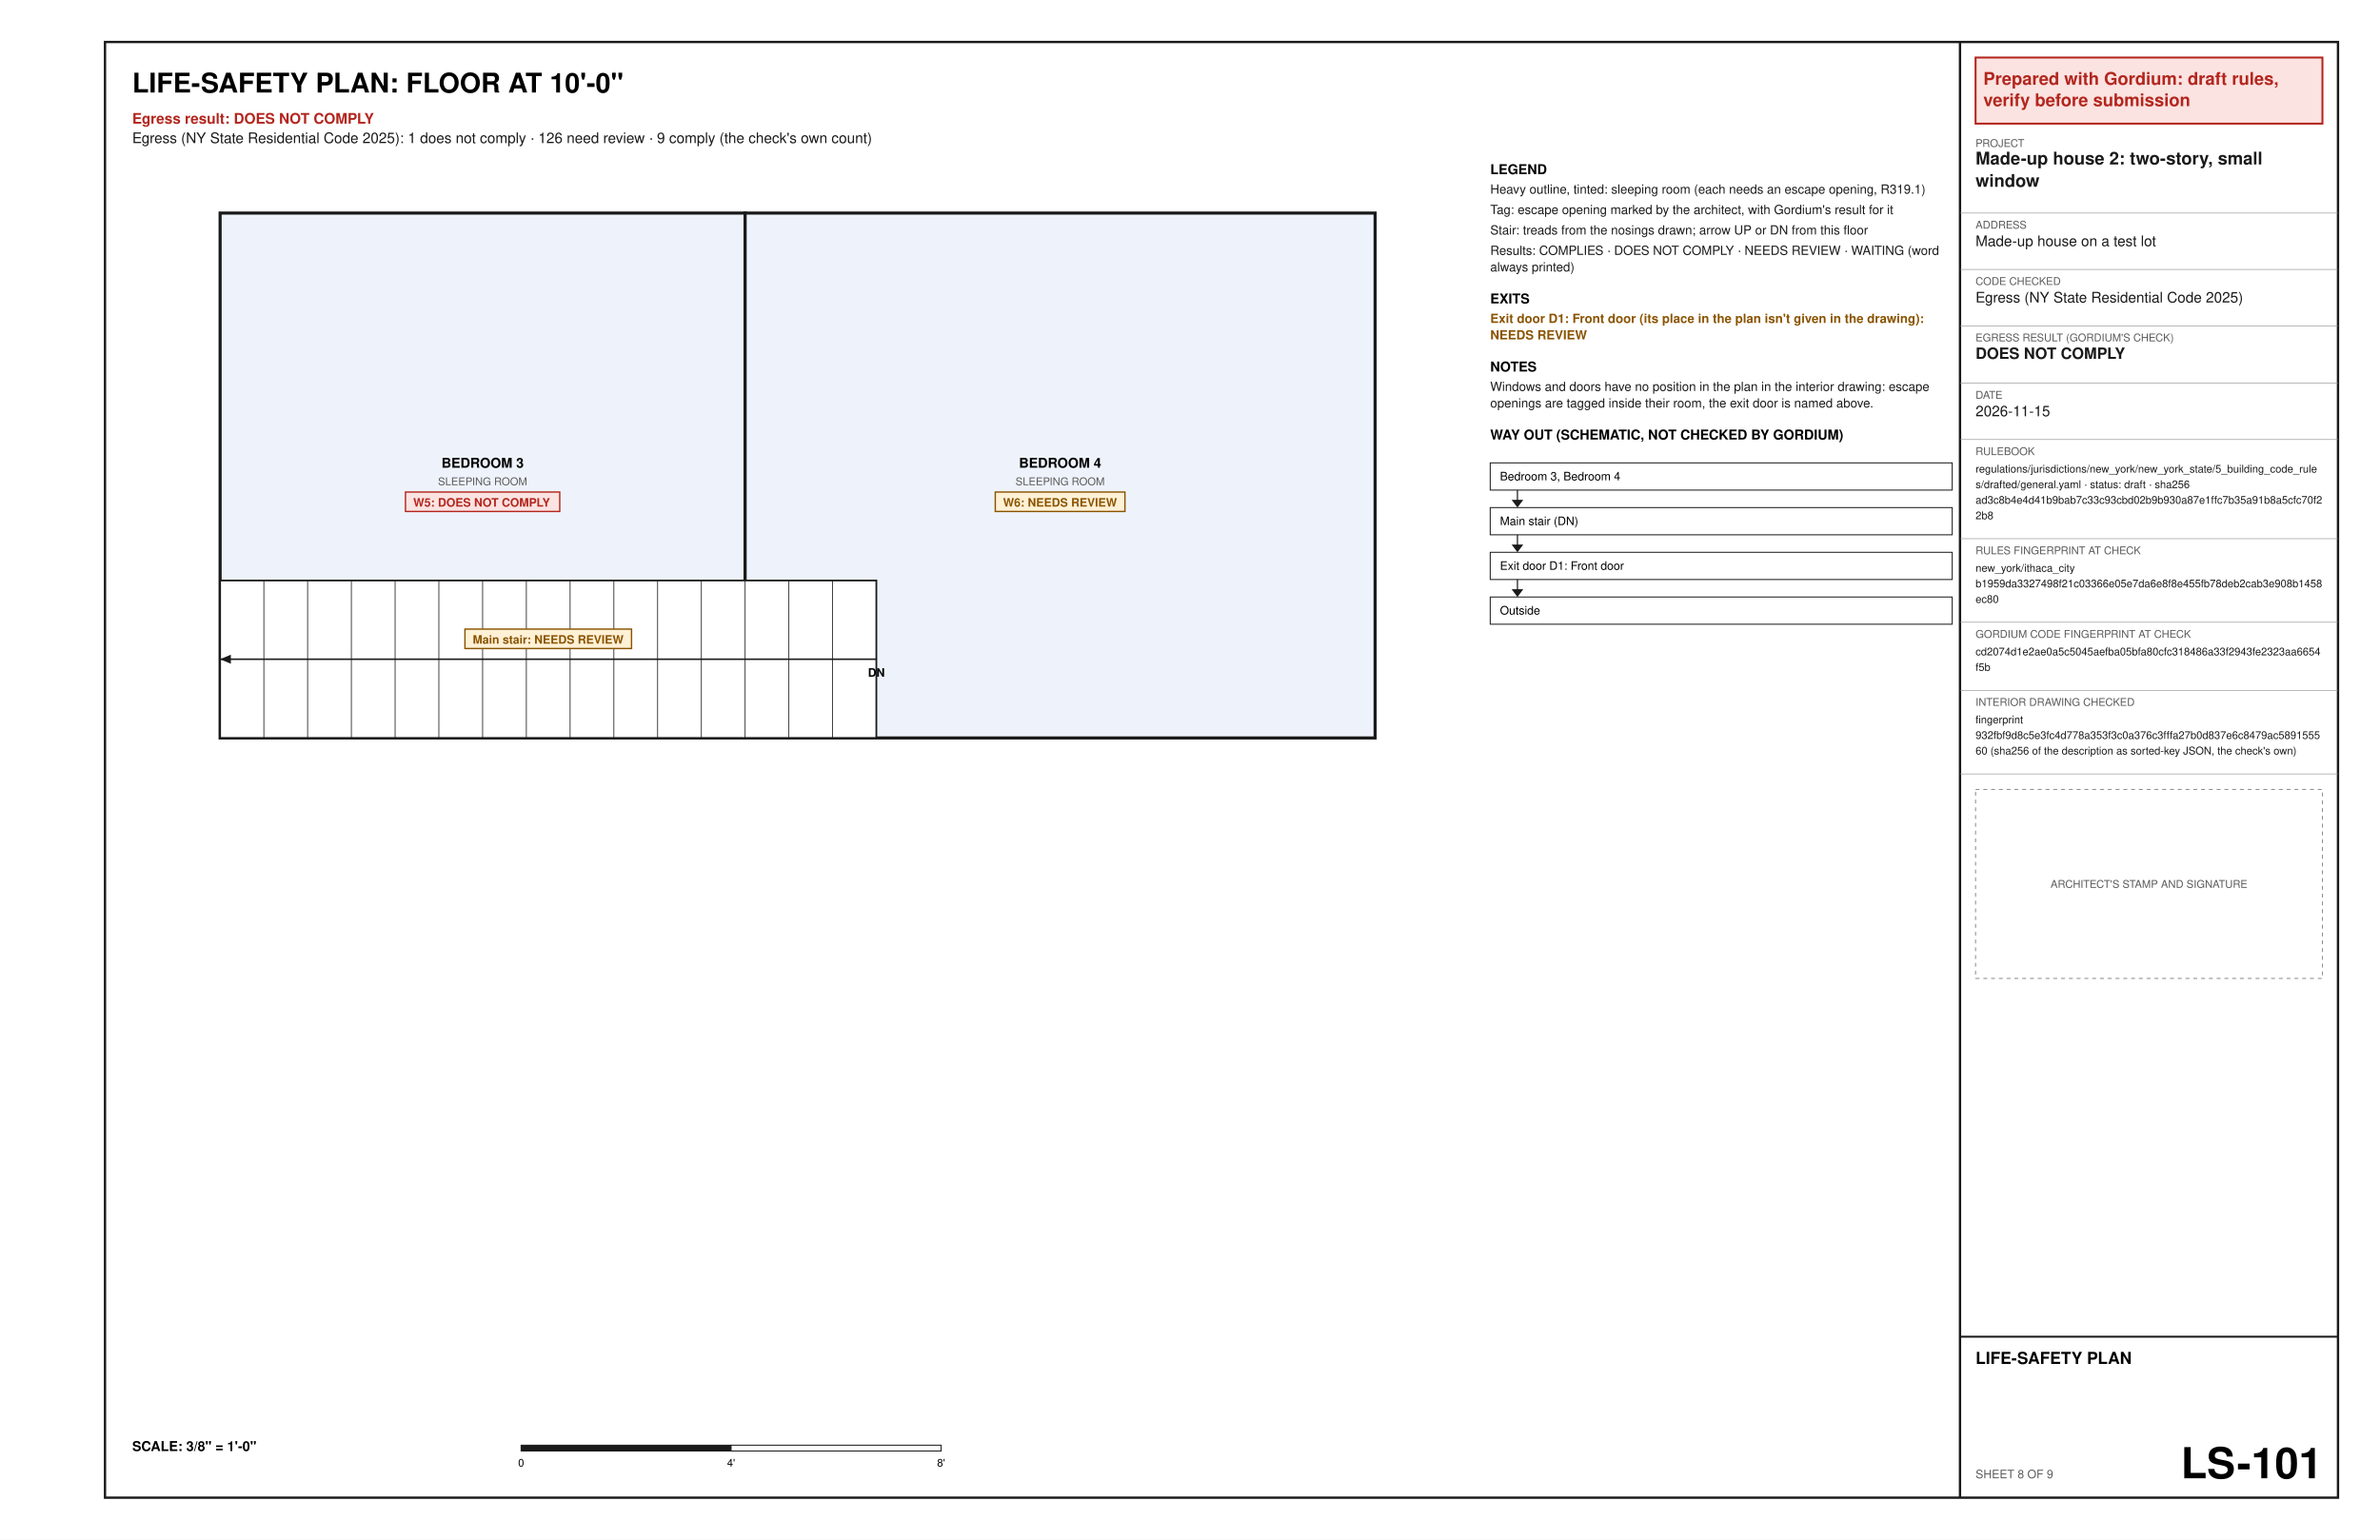
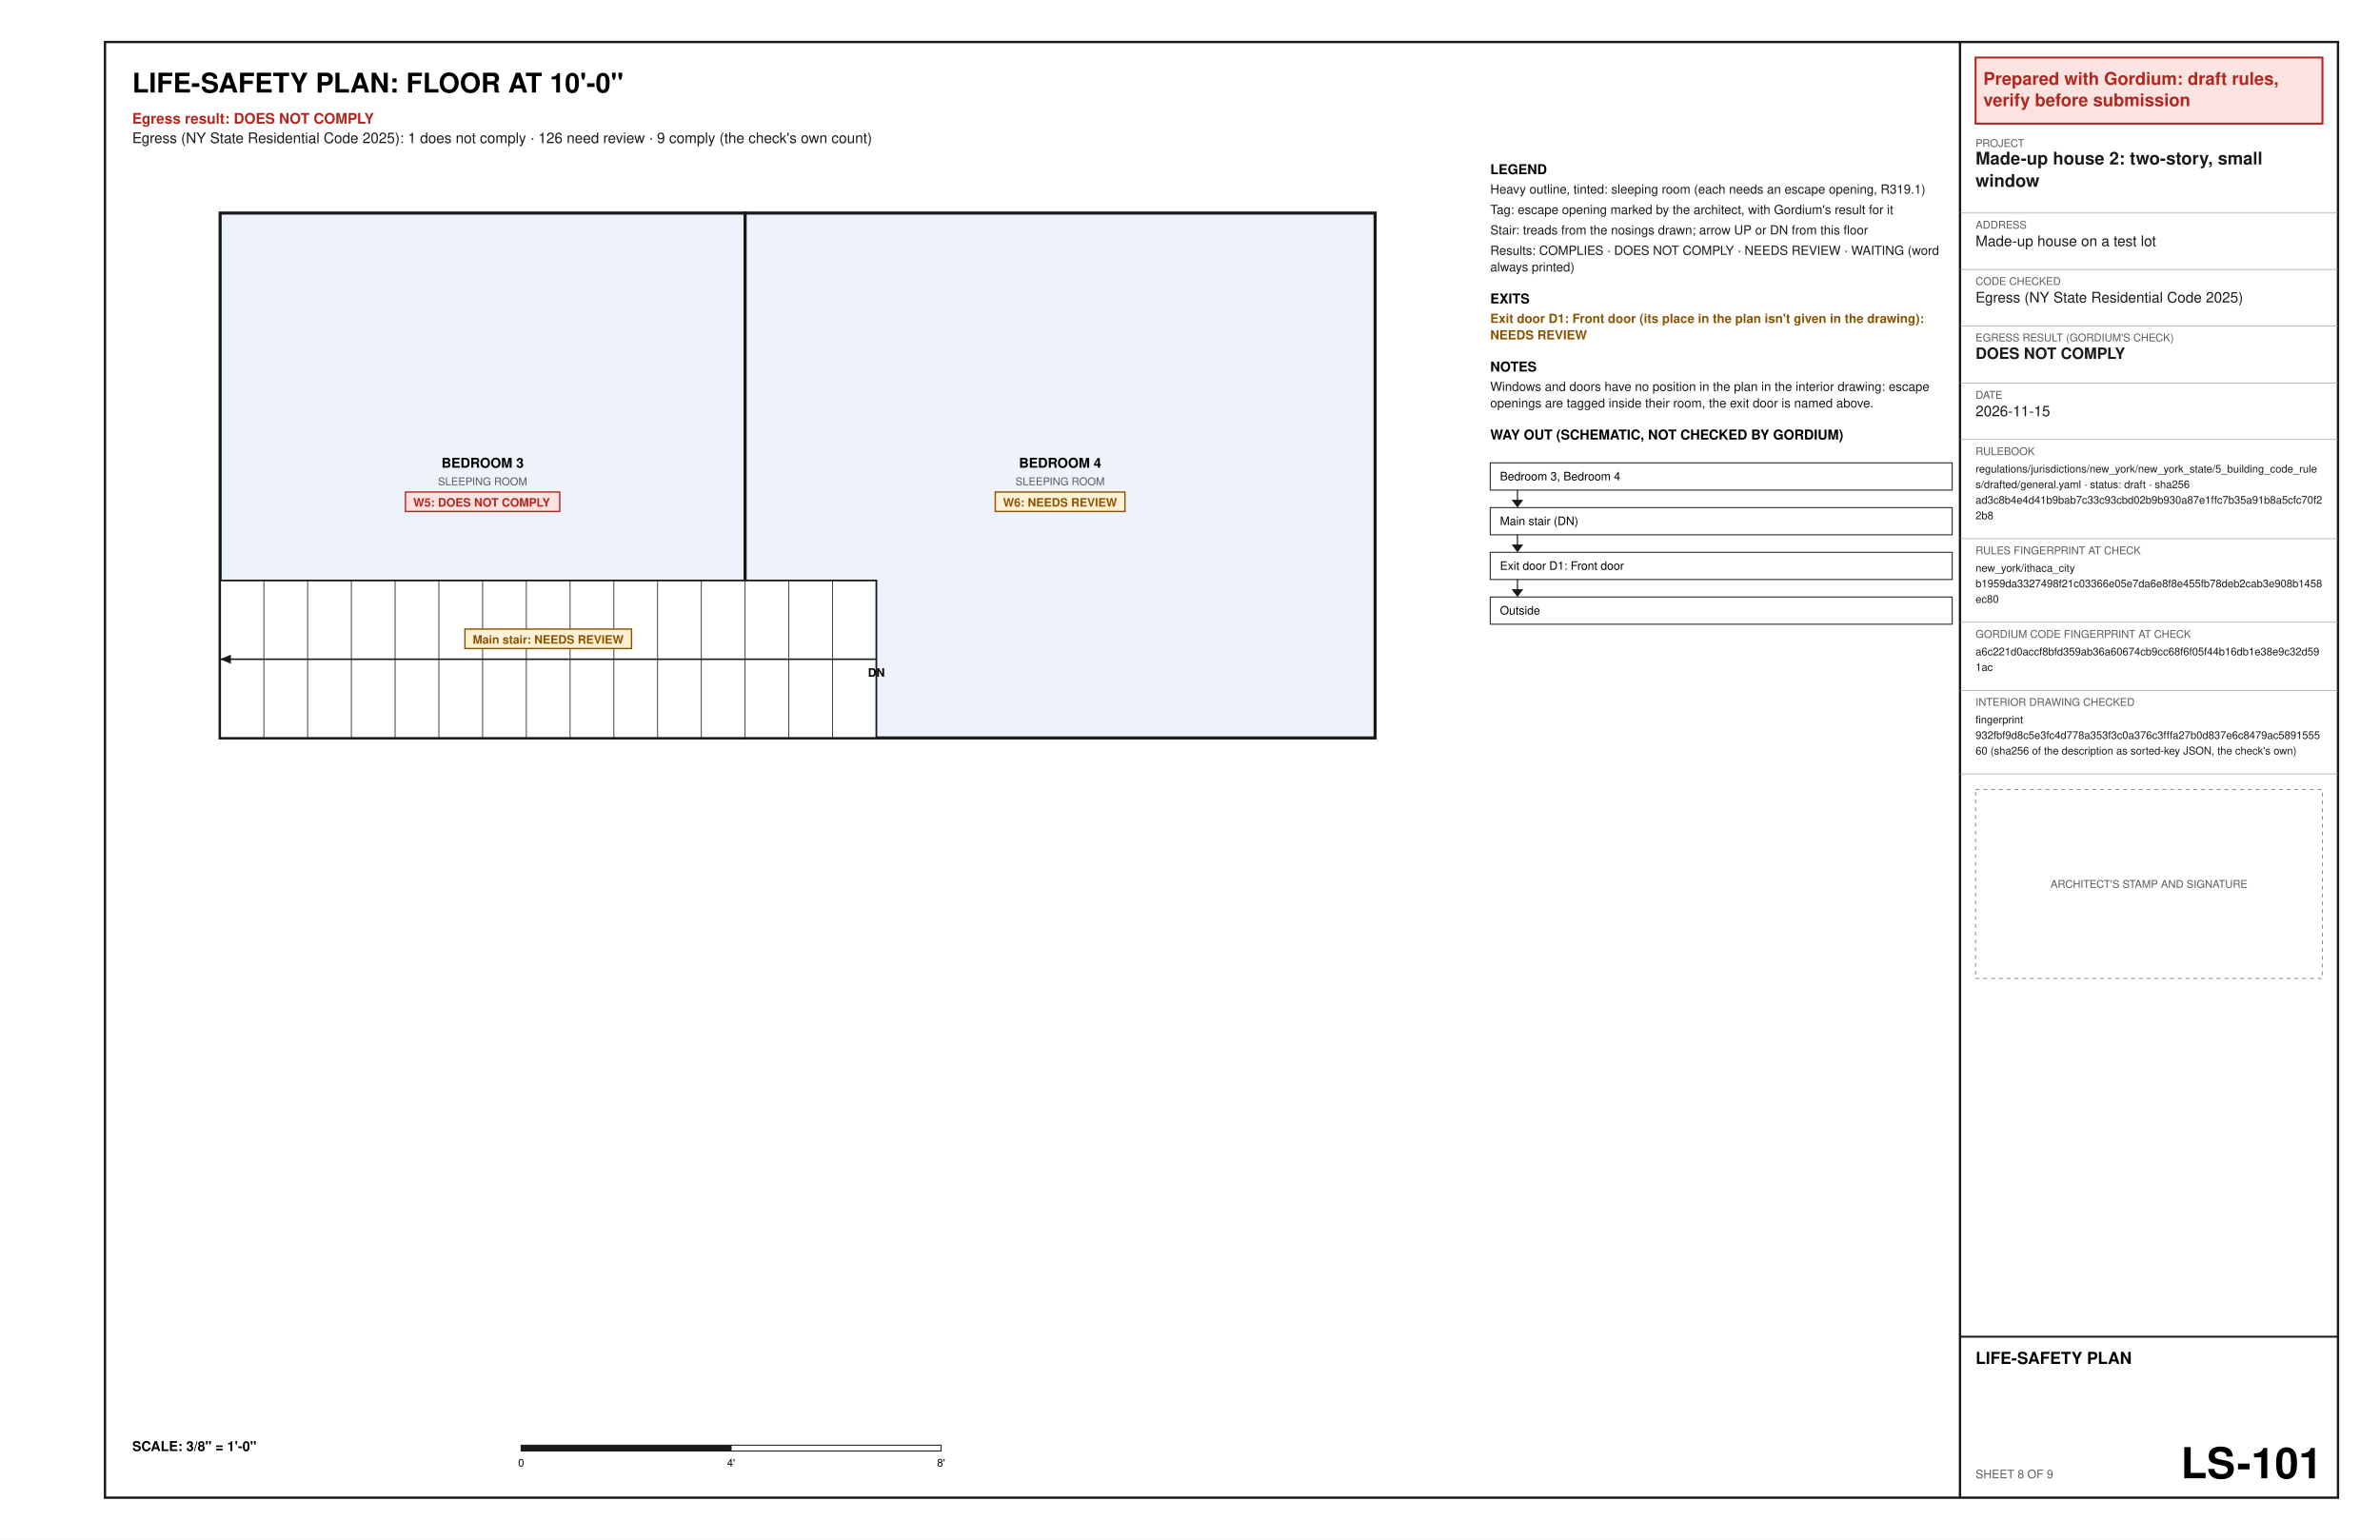
<svg xmlns="http://www.w3.org/2000/svg" width="17in" height="11in" viewBox="0 0 1224 792" font-family="Helvetica, Arial, sans-serif">
  <rect x="0" y="0" width="1224" height="792" fill="#ffffff" />
  <text x="68" y="47.6" font-size="14" font-weight="bold" text-anchor="start" fill="#000000" xml:space="preserve">LIFE-SAFETY PLAN: FLOOR AT 10'-0"</text>
  <text x="68" y="63.6" font-size="7.5" font-weight="bold" text-anchor="start" fill="#b3261e" xml:space="preserve">Egress result: DOES NOT COMPLY</text>
  <text x="68" y="73.6" font-size="7.5" text-anchor="start" fill="#1a1a1a" xml:space="preserve">Egress (NY State Residential Code 2025): 1 does not comply · 126 need review · 9 comply (the check's own count)</text>
  <polygon points="113.2,379.6 383.2,379.6 383.2,109.6 113.2,109.6" fill="#eef3fb" stroke="#1a1a1a" stroke-width="1.6" />
  <text x="248.2" y="240.6" font-size="7" font-weight="bold" text-anchor="middle" fill="#000000" xml:space="preserve">BEDROOM 3</text>
  <text x="248.2" y="249.6" font-size="5.5" text-anchor="middle" fill="#5a5a5a" xml:space="preserve">SLEEPING ROOM</text>
  <polygon points="208.53,253.1 287.87,253.1 287.87,263.1 208.53,263.1" fill="#fbe3e1" stroke="#b3261e" stroke-width="0.7" />
  <text x="212.53" y="260.6" font-size="6" font-weight="bold" text-anchor="start" fill="#b3261e" xml:space="preserve">W5: DOES NOT COMPLY</text>
  <polygon points="383.2,379.6 707.2,379.6 707.2,109.6 383.2,109.6" fill="#eef3fb" stroke="#1a1a1a" stroke-width="1.6" />
  <text x="545.2" y="240.6" font-size="7" font-weight="bold" text-anchor="middle" fill="#000000" xml:space="preserve">BEDROOM 4</text>
  <text x="545.2" y="249.6" font-size="5.5" text-anchor="middle" fill="#5a5a5a" xml:space="preserve">SLEEPING ROOM</text>
  <polygon points="511.86,253.1 578.54,253.1 578.54,263.1 511.86,263.1" fill="#fff1d6" stroke="#8a5300" stroke-width="0.7" />
  <text x="515.86" y="260.6" font-size="6" font-weight="bold" text-anchor="start" fill="#8a5300" xml:space="preserve">W6: NEEDS REVIEW</text>
  <polygon points="113.2,379.6 113.2,298.6 450.7,298.6 450.7,379.6" fill="#ffffff" stroke="#1a1a1a" stroke-width="0.9" />
  <line x1="135.7" y1="379.6" x2="135.7" y2="298.6" stroke="#1a1a1a" stroke-width="0.4" />
  <line x1="158.2" y1="379.6" x2="158.2" y2="298.6" stroke="#1a1a1a" stroke-width="0.4" />
  <line x1="180.7" y1="379.6" x2="180.7" y2="298.6" stroke="#1a1a1a" stroke-width="0.4" />
  <line x1="203.2" y1="379.6" x2="203.2" y2="298.6" stroke="#1a1a1a" stroke-width="0.4" />
  <line x1="225.7" y1="379.6" x2="225.7" y2="298.6" stroke="#1a1a1a" stroke-width="0.4" />
  <line x1="248.2" y1="379.6" x2="248.2" y2="298.6" stroke="#1a1a1a" stroke-width="0.4" />
  <line x1="270.7" y1="379.6" x2="270.7" y2="298.6" stroke="#1a1a1a" stroke-width="0.4" />
  <line x1="293.2" y1="379.6" x2="293.2" y2="298.6" stroke="#1a1a1a" stroke-width="0.4" />
  <line x1="315.7" y1="379.6" x2="315.7" y2="298.6" stroke="#1a1a1a" stroke-width="0.4" />
  <line x1="338.2" y1="379.6" x2="338.2" y2="298.6" stroke="#1a1a1a" stroke-width="0.4" />
  <line x1="360.7" y1="379.6" x2="360.7" y2="298.6" stroke="#1a1a1a" stroke-width="0.4" />
  <line x1="383.2" y1="379.6" x2="383.2" y2="298.6" stroke="#1a1a1a" stroke-width="0.4" />
  <line x1="405.7" y1="379.6" x2="405.7" y2="298.6" stroke="#1a1a1a" stroke-width="0.4" />
  <line x1="428.2" y1="379.6" x2="428.2" y2="298.6" stroke="#1a1a1a" stroke-width="0.4" />
  <line x1="450.7" y1="339.1" x2="113.2" y2="339.1" stroke="#1a1a1a" stroke-width="0.8" />
  <polygon points="113.2,339.1 118.73,336.76 118.73,341.44" fill="#1a1a1a" />
  <text x="450.7" y="348.1" font-size="6" font-weight="bold" text-anchor="middle" fill="#000000" xml:space="preserve">DN</text>
  <polygon points="239.11,323.6 324.79,323.6 324.79,333.6 239.11,333.6" fill="#fff1d6" stroke="#8a5300" stroke-width="0.7" />
  <text x="243.11" y="331.1" font-size="6" font-weight="bold" text-anchor="start" fill="#8a5300" xml:space="preserve">Main stair: NEEDS REVIEW</text>
  <text x="68" y="746.4" font-size="7" font-weight="bold" text-anchor="start" fill="#000000" xml:space="preserve">SCALE: 3/8" = 1'-0"</text>
  <polygon points="268,743.4 376,743.4 376,746.4 268,746.4" fill="#1a1a1a" stroke="#1a1a1a" stroke-width="0.5" />
  <polygon points="376,743.4 484,743.4 484,746.4 376,746.4" fill="#ffffff" stroke="#1a1a1a" stroke-width="0.5" />
  <text x="268" y="754.4" font-size="5.5" text-anchor="middle" fill="#000000" xml:space="preserve">0</text>
  <text x="376" y="754.4" font-size="5.5" text-anchor="middle" fill="#000000" xml:space="preserve">4'</text>
  <text x="484" y="754.4" font-size="5.5" text-anchor="middle" fill="#000000" xml:space="preserve">8'</text>
  <text x="766.4" y="89.6" font-size="7" font-weight="bold" text-anchor="start" fill="#000000" xml:space="preserve">LEGEND</text>
  <text x="766.4" y="99.6" font-size="6.5" text-anchor="start" fill="#1a1a1a" xml:space="preserve">Heavy outline, tinted: sleeping room (each needs an escape opening, R319.1)</text>
  <text x="766.4" y="110.1" font-size="6.5" text-anchor="start" fill="#1a1a1a" xml:space="preserve">Tag: escape opening marked by the architect, with Gordium's result for it</text>
  <text x="766.4" y="120.6" font-size="6.5" text-anchor="start" fill="#1a1a1a" xml:space="preserve">Stair: treads from the nosings drawn; arrow UP or DN from this floor</text>
  <text x="766.4" y="131.1" font-size="6.5" text-anchor="start" fill="#1a1a1a" xml:space="preserve">Results: COMPLIES · DOES NOT COMPLY · NEEDS REVIEW · WAITING (word</text>
  <text x="766.4" y="139.6" font-size="6.5" text-anchor="start" fill="#1a1a1a" xml:space="preserve">always printed)</text>
  <text x="766.4" y="156.1" font-size="7" font-weight="bold" text-anchor="start" fill="#000000" xml:space="preserve">EXITS</text>
  <text x="766.4" y="166.1" font-size="6.5" font-weight="bold" text-anchor="start" fill="#8a5300" xml:space="preserve">Exit door D1: Front door (its place in the plan isn't given in the drawing):</text>
  <text x="766.4" y="174.6" font-size="6.5" font-weight="bold" text-anchor="start" fill="#8a5300" xml:space="preserve">NEEDS REVIEW</text>
  <text x="766.4" y="191.1" font-size="7" font-weight="bold" text-anchor="start" fill="#000000" xml:space="preserve">NOTES</text>
  <text x="766.4" y="201.1" font-size="6.5" text-anchor="start" fill="#1a1a1a" xml:space="preserve">Windows and doors have no position in the plan in the interior drawing: escape</text>
  <text x="766.4" y="209.6" font-size="6.5" text-anchor="start" fill="#1a1a1a" xml:space="preserve">openings are tagged inside their room, the exit door is named above.</text>
  <text x="766.4" y="226.1" font-size="7" font-weight="bold" text-anchor="start" fill="#000000" xml:space="preserve">WAY OUT (SCHEMATIC, NOT CHECKED BY GORDIUM)</text>
  <polygon points="766.4,238.1 1004,238.1 1004,252.1 766.4,252.1" fill="none" stroke="#1a1a1a" stroke-width="0.5" />
  <text x="771.4" y="247.1" font-size="6" text-anchor="start" fill="#000000" xml:space="preserve">Bedroom 3, Bedroom 4</text>
  <line x1="780.4" y1="252.1" x2="780.4" y2="260.1" stroke="#1a1a1a" stroke-width="0.6" />
  <polygon points="777.4,257.1 783.4,257.1 780.4,261.1" fill="#1a1a1a" />
  <polygon points="766.4,261.1 1004,261.1 1004,275.1 766.4,275.1" fill="none" stroke="#1a1a1a" stroke-width="0.5" />
  <text x="771.4" y="270.1" font-size="6" text-anchor="start" fill="#000000" xml:space="preserve">Main stair (DN)</text>
  <line x1="780.4" y1="275.1" x2="780.4" y2="283.1" stroke="#1a1a1a" stroke-width="0.6" />
  <polygon points="777.4,280.1 783.4,280.1 780.4,284.1" fill="#1a1a1a" />
  <polygon points="766.4,284.1 1004,284.1 1004,298.1 766.4,298.1" fill="none" stroke="#1a1a1a" stroke-width="0.5" />
  <text x="771.4" y="293.1" font-size="6" text-anchor="start" fill="#000000" xml:space="preserve">Exit door D1: Front door</text>
  <line x1="780.4" y1="298.1" x2="780.4" y2="306.1" stroke="#1a1a1a" stroke-width="0.6" />
  <polygon points="777.4,303.1 783.4,303.1 780.4,307.1" fill="#1a1a1a" />
  <polygon points="766.4,307.1 1004,307.1 1004,321.1 766.4,321.1" fill="none" stroke="#1a1a1a" stroke-width="0.5" />
  <text x="771.4" y="316.1" font-size="6" text-anchor="start" fill="#000000" xml:space="preserve">Outside</text>
  <polygon points="54,21.6 1202.4,21.6 1202.4,770.4 54,770.4" fill="none" stroke="#1a1a1a" stroke-width="1.2" />
  <line x1="1008" y1="21.6" x2="1008" y2="770.4" stroke="#1a1a1a" stroke-width="1.2" />
  <polygon points="1016,29.6 1194.4,29.6 1194.4,63.6 1016,63.6" fill="#fbe3e1" stroke="#b3261e" stroke-width="1" />
  <text x="1020" y="43.6" font-size="9" font-weight="bold" text-anchor="start" fill="#b3261e" xml:space="preserve">Prepared with Gordium: draft rules,</text>
  <text x="1020" y="54.6" font-size="9" font-weight="bold" text-anchor="start" fill="#b3261e" xml:space="preserve">verify before submission</text>
  <text x="1016" y="75.6" font-size="5.5" text-anchor="start" fill="#5a5a5a" xml:space="preserve">PROJECT</text>
  <text x="1016" y="84.6" font-size="9" font-weight="bold" text-anchor="start" fill="#1a1a1a" xml:space="preserve">Made-up house 2: two-story, small</text>
  <text x="1016" y="96.1" font-size="9" font-weight="bold" text-anchor="start" fill="#1a1a1a" xml:space="preserve">window</text>
  <line x1="1008" y1="109.6" x2="1202.4" y2="109.6" stroke="#8c8c8c" stroke-width="0.3" />
  <text x="1016" y="117.6" font-size="5.5" text-anchor="start" fill="#5a5a5a" xml:space="preserve">ADDRESS</text>
  <text x="1016" y="126.6" font-size="7.5" text-anchor="start" fill="#1a1a1a" xml:space="preserve">Made-up house on a test lot</text>
  <line x1="1008" y1="138.6" x2="1202.4" y2="138.6" stroke="#8c8c8c" stroke-width="0.3" />
  <text x="1016" y="146.6" font-size="5.5" text-anchor="start" fill="#5a5a5a" xml:space="preserve">CODE CHECKED</text>
  <text x="1016" y="155.6" font-size="7.5" text-anchor="start" fill="#1a1a1a" xml:space="preserve">Egress (NY State Residential Code 2025)</text>
  <line x1="1008" y1="167.6" x2="1202.4" y2="167.6" stroke="#8c8c8c" stroke-width="0.3" />
  <text x="1016" y="175.6" font-size="5.5" text-anchor="start" fill="#5a5a5a" xml:space="preserve">EGRESS RESULT (GORDIUM'S CHECK)</text>
  <text x="1016" y="184.6" font-size="8" font-weight="bold" text-anchor="start" fill="#1a1a1a" xml:space="preserve">DOES NOT COMPLY</text>
  <line x1="1008" y1="197.1" x2="1202.4" y2="197.1" stroke="#8c8c8c" stroke-width="0.3" />
  <text x="1016" y="205.1" font-size="5.5" text-anchor="start" fill="#5a5a5a" xml:space="preserve">DATE</text>
  <text x="1016" y="214.1" font-size="7.5" text-anchor="start" fill="#1a1a1a" xml:space="preserve">2026-11-15</text>
  <line x1="1008" y1="226.1" x2="1202.4" y2="226.1" stroke="#8c8c8c" stroke-width="0.3" />
  <text x="1016" y="234.1" font-size="5.5" text-anchor="start" fill="#5a5a5a" xml:space="preserve">RULEBOOK</text>
  <text x="1016" y="243.1" font-size="5.5" text-anchor="start" fill="#1a1a1a" xml:space="preserve">regulations/jurisdictions/new_york/new_york_state/5_building_code_rule</text>
  <text x="1016" y="251.1" font-size="5.5" text-anchor="start" fill="#1a1a1a" xml:space="preserve">s/drafted/general.yaml · status: draft · sha256</text>
  <text x="1016" y="259.1" font-size="5.5" text-anchor="start" fill="#1a1a1a" xml:space="preserve">ad3c8b4e4d41b9bab7c33c93cbd02b9b930a87e1ffc7b35a91b8a5cfc70f2</text>
  <text x="1016" y="267.1" font-size="5.5" text-anchor="start" fill="#1a1a1a" xml:space="preserve">2b8</text>
  <line x1="1008" y1="277.1" x2="1202.4" y2="277.1" stroke="#8c8c8c" stroke-width="0.3" />
  <text x="1016" y="285.1" font-size="5.5" text-anchor="start" fill="#5a5a5a" xml:space="preserve">RULES FINGERPRINT AT CHECK</text>
  <text x="1016" y="294.1" font-size="5.5" text-anchor="start" fill="#1a1a1a" xml:space="preserve">new_york/ithaca_city</text>
  <text x="1016" y="302.1" font-size="5.5" text-anchor="start" fill="#1a1a1a" xml:space="preserve">b1959da3327498f21c03366e05e7da6e8f8e455fb78deb2cab3e908b1458</text>
  <text x="1016" y="310.1" font-size="5.5" text-anchor="start" fill="#1a1a1a" xml:space="preserve">ec80</text>
  <line x1="1008" y1="320.1" x2="1202.4" y2="320.1" stroke="#8c8c8c" stroke-width="0.3" />
  <text x="1016" y="328.1" font-size="5.5" text-anchor="start" fill="#5a5a5a" xml:space="preserve">GORDIUM CODE FINGERPRINT AT CHECK</text>
-   <text x="1016" y="337.1" font-size="5.5" text-anchor="start" fill="#1a1a1a" xml:space="preserve">cd2074d1e2ae0a5c5045aefba05bfa80cfc318486a33f2943fe2323aa6654</text>
-   <text x="1016" y="345.1" font-size="5.5" text-anchor="start" fill="#1a1a1a" xml:space="preserve">f5b</text>
+   <text x="1016" y="337.1" font-size="5.5" text-anchor="start" fill="#1a1a1a" xml:space="preserve">a6c221d0accf8bfd359ab36a60674cb9cc68f6f05f44b16db1e38e9c32d59</text>
+   <text x="1016" y="345.1" font-size="5.5" text-anchor="start" fill="#1a1a1a" xml:space="preserve">1ac</text>
  <line x1="1008" y1="355.1" x2="1202.4" y2="355.1" stroke="#8c8c8c" stroke-width="0.3" />
  <text x="1016" y="363.1" font-size="5.5" text-anchor="start" fill="#5a5a5a" xml:space="preserve">INTERIOR DRAWING CHECKED</text>
  <text x="1016" y="372.1" font-size="5.5" text-anchor="start" fill="#1a1a1a" xml:space="preserve">fingerprint</text>
  <text x="1016" y="380.1" font-size="5.5" text-anchor="start" fill="#1a1a1a" xml:space="preserve">932fbf9d8c5e3fc4d778a353f3c0a376c3fffa27b0d837e6c8479ac5891555</text>
  <text x="1016" y="388.1" font-size="5.5" text-anchor="start" fill="#1a1a1a" xml:space="preserve">60 (sha256 of the description as sorted-key JSON, the check's own)</text>
  <line x1="1008" y1="398.1" x2="1202.4" y2="398.1" stroke="#8c8c8c" stroke-width="0.3" />
  <polygon points="1016,406.1 1194.4,406.1 1194.4,503.3 1016,503.3" fill="none" stroke="#8c8c8c" stroke-width="0.5" stroke-dasharray="2 2" />
  <text x="1105.2" y="456.7" font-size="5.5" text-anchor="middle" fill="#5a5a5a" xml:space="preserve">ARCHITECT'S STAMP AND SIGNATURE</text>
  <line x1="1008" y1="687.6" x2="1202.4" y2="687.6" stroke="#1a1a1a" stroke-width="1" />
  <text x="1016" y="701.6" font-size="8.5" font-weight="bold" text-anchor="start" fill="#000000" xml:space="preserve">LIFE-SAFETY PLAN</text>
  <text x="1016" y="760.4" font-size="6" text-anchor="start" fill="#5a5a5a" xml:space="preserve">SHEET 8 OF 9</text>
  <text x="1194.4" y="760.4" font-size="22" font-weight="bold" text-anchor="end" fill="#000000" xml:space="preserve">LS-101</text>
</svg>
